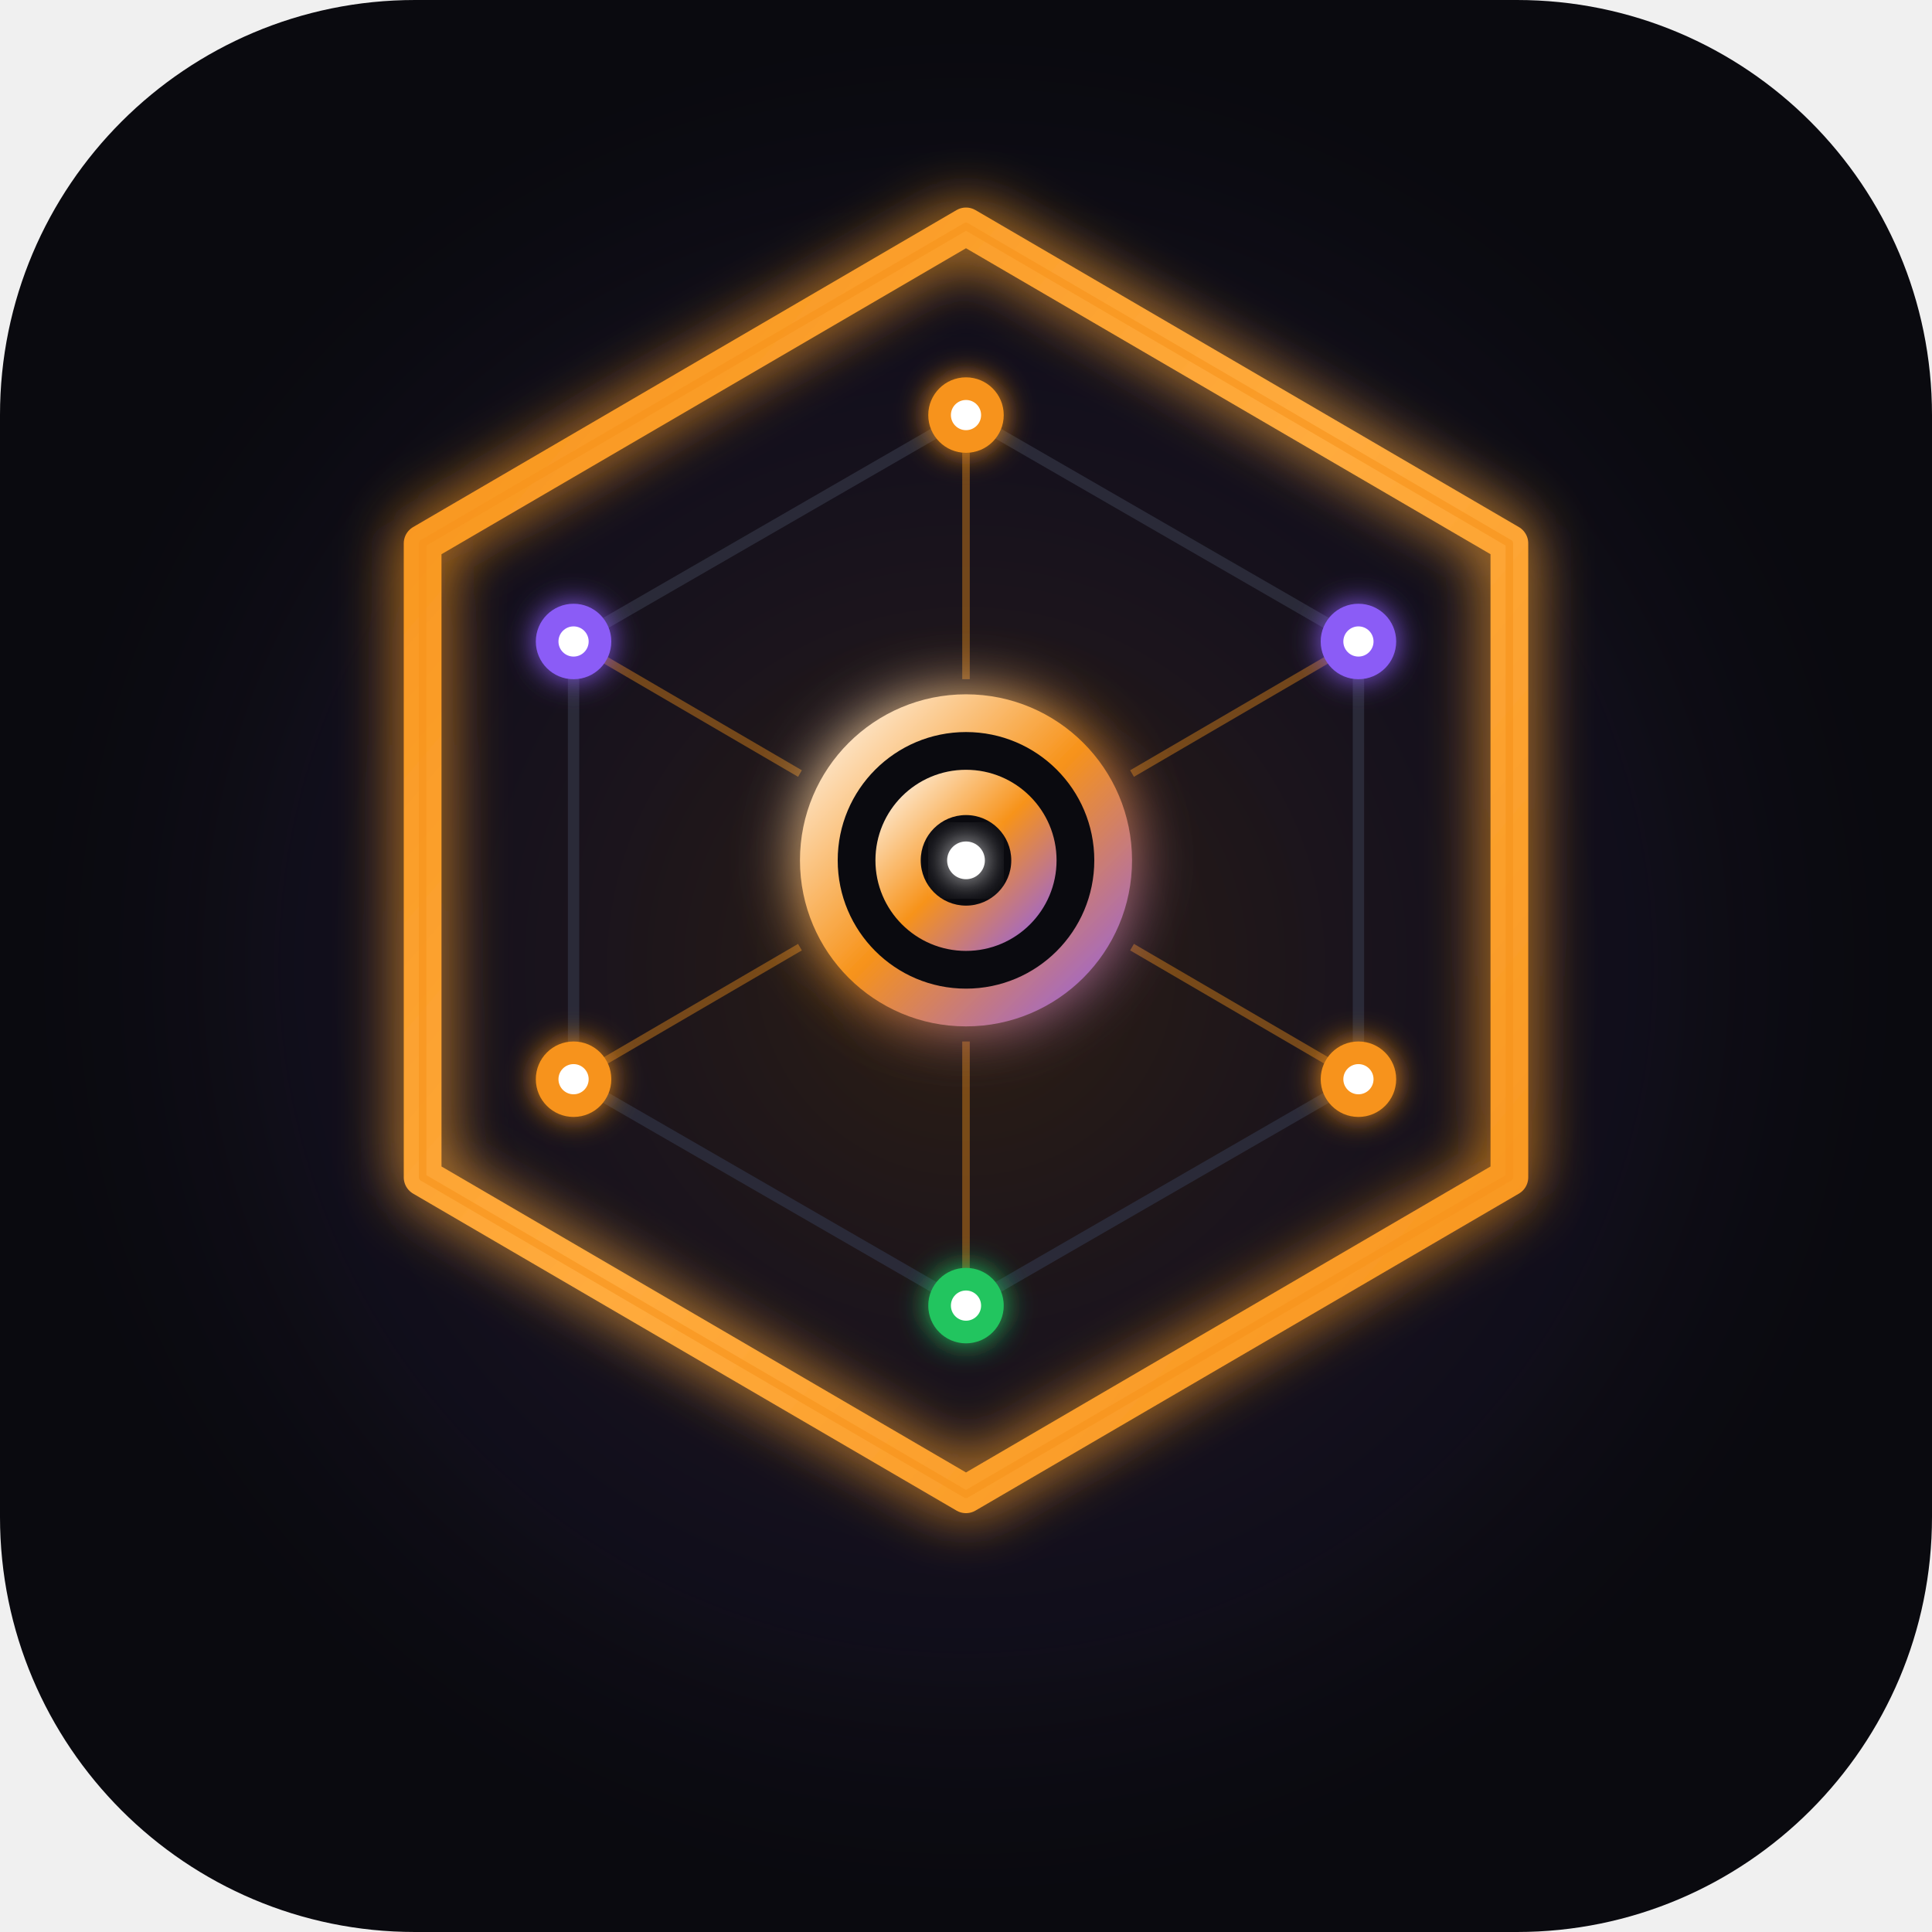
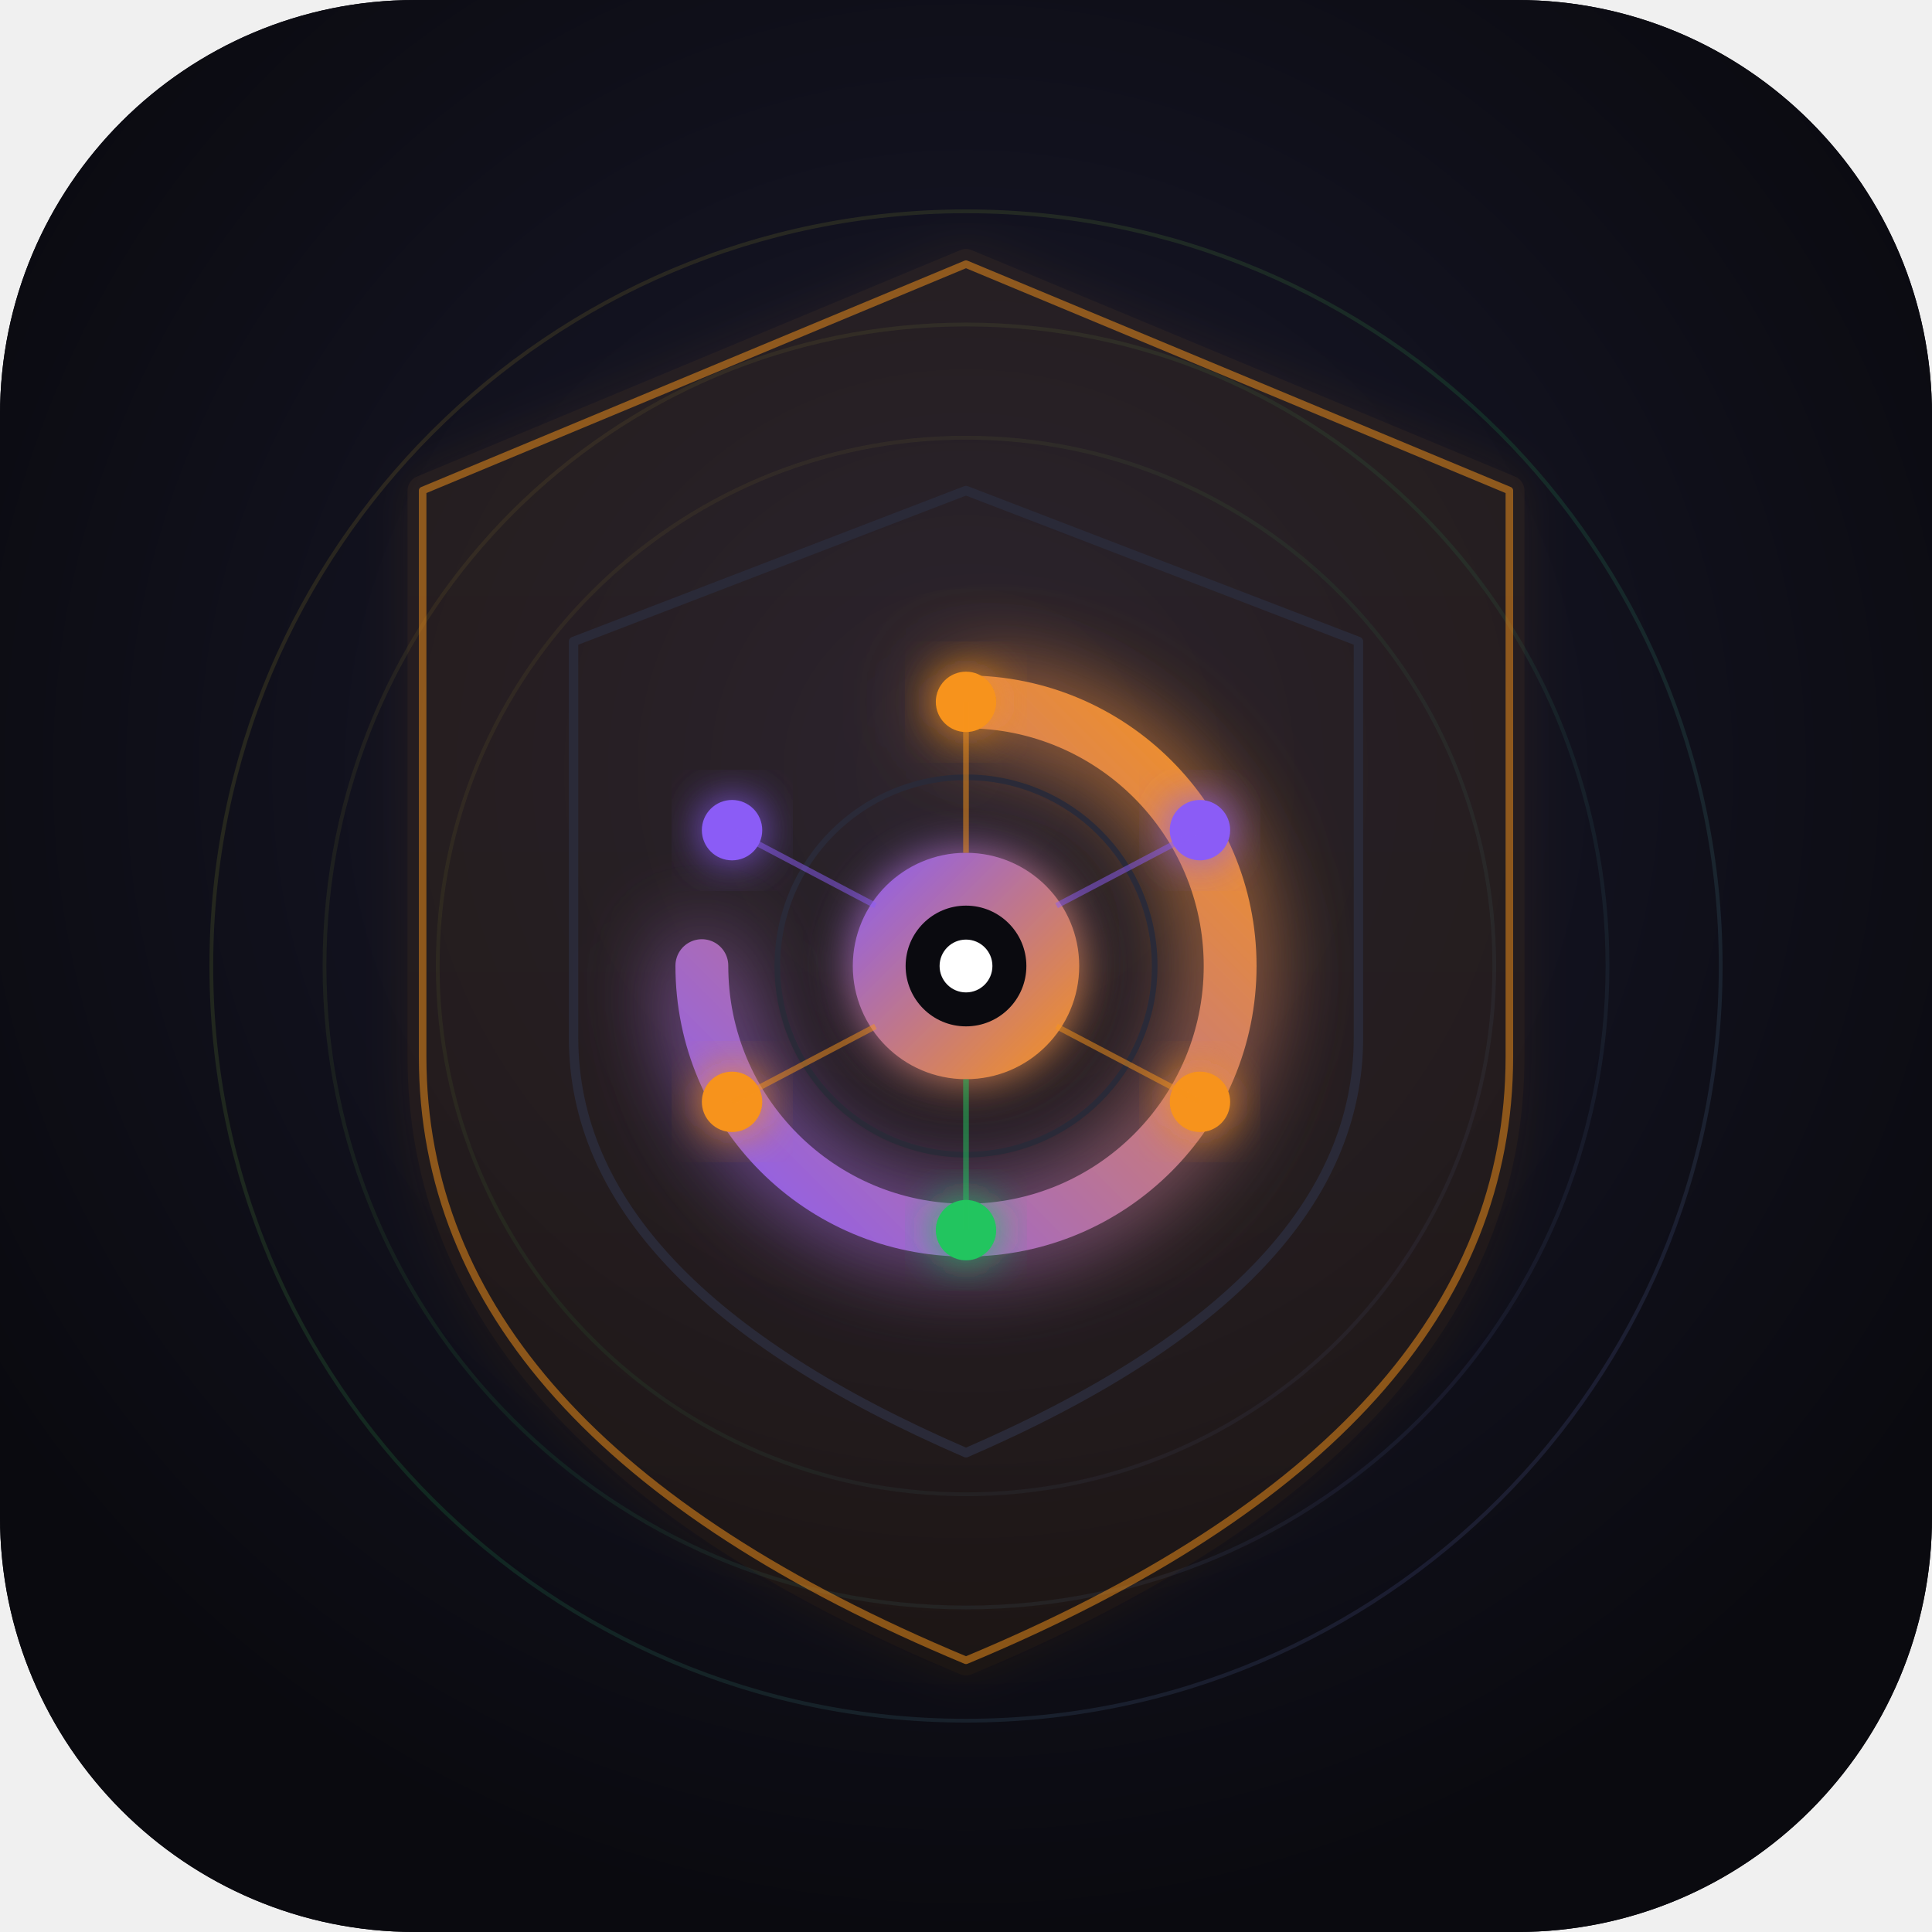
<svg xmlns="http://www.w3.org/2000/svg" viewBox="0 0 512 512" width="512" height="512">
  <defs>
-     <linearGradient id="outerHex" x1="0%" y1="0%" x2="100%" y2="100%">
-       <stop offset="0%" stop-color="#f7931a" />
-       <stop offset="50%" stop-color="#ffab3d" />
-       <stop offset="100%" stop-color="#f7931a" />
+     <linearGradient id="shieldGrad" x1="0%" y1="0%" x2="0%" y2="100%">
+       <stop offset="0%" stop-color="#ffab3d" />
+       <stop offset="50%" stop-color="#f7931a" />
+       <stop offset="100%" stop-color="#c47000" />
    </linearGradient>
-     <linearGradient id="innerHex" x1="0%" y1="0%" x2="100%" y2="100%">
+     <linearGradient id="arcGrad" x1="0%" y1="0%" x2="100%" y2="100%">
      <stop offset="0%" stop-color="#8b5cf6" />
      <stop offset="100%" stop-color="#f7931a" />
    </linearGradient>
-     <linearGradient id="coreGlow" x1="0%" y1="0%" x2="100%" y2="100%">
-       <stop offset="0%" stop-color="#ffffff" />
-       <stop offset="50%" stop-color="#f7931a" />
+     <linearGradient id="ringGrad" x1="0%" y1="0%" x2="100%" y2="100%">
+       <stop offset="0%" stop-color="#f7931a" />
+       <stop offset="50%" stop-color="#22c55e" />
      <stop offset="100%" stop-color="#8b5cf6" />
    </linearGradient>
-     <radialGradient id="bgGlow" cx="50%" cy="50%" r="50%">
-       <stop offset="0%" stop-color="#f7931a" stop-opacity="0.15" />
-       <stop offset="70%" stop-color="#8b5cf6" stop-opacity="0.05" />
-       <stop offset="100%" stop-color="#0a0a0f" stop-opacity="0" />
+     <radialGradient id="shieldBg" cx="50%" cy="40%" r="60%">
+       <stop offset="0%" stop-color="#1a1a2e" />
+       <stop offset="100%" stop-color="#0a0a0f" />
    </radialGradient>
-     <filter id="softGlow" x="-50%" y="-50%" width="200%" height="200%">
-       <feGaussianBlur stdDeviation="8" result="blur" />
+     <filter id="shieldGlow" x="-50%" y="-50%" width="200%" height="200%">
+       <feGaussianBlur stdDeviation="6" result="blur" />
      <feMerge>
        <feMergeNode in="blur" />
        <feMergeNode in="SourceGraphic" />
      </feMerge>
    </filter>
-     <filter id="hardGlow" x="-50%" y="-50%" width="200%" height="200%">
-       <feGaussianBlur stdDeviation="4" result="blur" />
+     <filter id="deepGlow" x="-50%" y="-50%" width="200%" height="200%">
+       <feGaussianBlur stdDeviation="12" result="blur" />
      <feMerge>
        <feMergeNode in="blur" />
        <feMergeNode in="SourceGraphic" />
      </feMerge>
    </filter>
  </defs>
  <rect width="512" height="512" rx="110" fill="#0a0a0f" />
-   <rect width="512" height="512" rx="110" fill="url(#bgGlow)" />
-   <polygon points="256,60 400,144 400,312 256,396 112,312 112,144" fill="none" stroke="url(#outerHex)" stroke-width="10" stroke-linejoin="round" filter="url(#softGlow)" />
-   <polygon points="256,60 400,144 400,312 256,396 112,312 112,144" fill="none" stroke="#f7931a" stroke-width="2" stroke-linejoin="round" opacity="0.6" />
-   <polygon points="256,110 360,170 360,286 256,346 152,286 152,170" fill="none" stroke="#2a2a38" stroke-width="3" stroke-linejoin="round" />
-   <line x1="256" y1="110" x2="256" y2="180" stroke="#f7931a" stroke-width="2" opacity="0.4" />
-   <line x1="360" y1="170" x2="300" y2="205" stroke="#f7931a" stroke-width="2" opacity="0.4" />
-   <line x1="360" y1="286" x2="300" y2="251" stroke="#f7931a" stroke-width="2" opacity="0.4" />
-   <line x1="256" y1="346" x2="256" y2="276" stroke="#f7931a" stroke-width="2" opacity="0.4" />
-   <line x1="152" y1="286" x2="212" y2="251" stroke="#f7931a" stroke-width="2" opacity="0.4" />
-   <line x1="152" y1="170" x2="212" y2="205" stroke="#f7931a" stroke-width="2" opacity="0.4" />
-   <circle cx="256" cy="110" r="10" fill="#f7931a" filter="url(#hardGlow)" />
-   <circle cx="256" cy="110" r="4" fill="#ffffff" />
-   <circle cx="360" cy="170" r="10" fill="#8b5cf6" filter="url(#hardGlow)" />
-   <circle cx="360" cy="170" r="4" fill="#ffffff" />
-   <circle cx="360" cy="286" r="10" fill="#f7931a" filter="url(#hardGlow)" />
-   <circle cx="360" cy="286" r="4" fill="#ffffff" />
-   <circle cx="256" cy="346" r="10" fill="#22c55e" filter="url(#hardGlow)" />
-   <circle cx="256" cy="346" r="4" fill="#ffffff" />
-   <circle cx="152" cy="286" r="10" fill="#f7931a" filter="url(#hardGlow)" />
-   <circle cx="152" cy="286" r="4" fill="#ffffff" />
-   <circle cx="152" cy="170" r="10" fill="#8b5cf6" filter="url(#hardGlow)" />
-   <circle cx="152" cy="170" r="4" fill="#ffffff" />
-   <circle cx="256" cy="228" r="44" fill="url(#coreGlow)" filter="url(#softGlow)" />
-   <circle cx="256" cy="228" r="34" fill="#0a0a0f" />
-   <circle cx="256" cy="228" r="24" fill="url(#coreGlow)" />
-   <circle cx="256" cy="228" r="12" fill="#0a0a0f" />
-   <circle cx="256" cy="228" r="5" fill="#ffffff" filter="url(#hardGlow)" />
+   <rect width="512" height="512" rx="110" fill="url(#shieldBg)" />
+   <circle cx="256" cy="256" r="200" fill="none" stroke="url(#ringGrad)" stroke-width="1" opacity="0.15" />
+   <circle cx="256" cy="256" r="170" fill="none" stroke="url(#ringGrad)" stroke-width="1" opacity="0.1" />
+   <circle cx="256" cy="256" r="140" fill="none" stroke="url(#ringGrad)" stroke-width="1" opacity="0.08" />
+   <path d="M256 70 L400 130 L400 280 Q400 380 256 440 Q112 380 112 280 L112 130 Z" fill="url(#shieldGrad)" opacity="0.08" stroke="url(#shieldGrad)" stroke-width="8" stroke-linejoin="round" filter="url(#shieldGlow)" />
+   <path d="M256 70 L400 130 L400 280 Q400 380 256 440 Q112 380 112 280 L112 130 Z" fill="none" stroke="#f7931a" stroke-width="2" stroke-linejoin="round" opacity="0.5" />
+   <path d="M256 130 L360 170 L360 275 Q360 340 256 385 Q152 340 152 275 L152 170 Z" fill="none" stroke="#2a2a38" stroke-width="2.5" stroke-linejoin="round" />
+   <circle cx="256" cy="256" r="70" fill="none" stroke="url(#arcGrad)" stroke-width="14" stroke-linecap="round" stroke-dasharray="330 200" transform="rotate(-90 256 256)" filter="url(#deepGlow)" />
+   <circle cx="256" cy="256" r="50" fill="none" stroke="#2a2a38" stroke-width="1.5" />
+   <circle cx="256" cy="256" r="30" fill="url(#arcGrad)" filter="url(#shieldGlow)" />
+   <circle cx="256" cy="256" r="16" fill="#0a0a0f" />
+   <circle cx="256" cy="256" r="7" fill="#ffffff" />
+   <circle cx="256" cy="186" r="8" fill="#f7931a" filter="url(#shieldGlow)" />
+   <circle cx="318" cy="220" r="8" fill="#8b5cf6" filter="url(#shieldGlow)" />
+   <circle cx="318" cy="292" r="8" fill="#f7931a" filter="url(#shieldGlow)" />
+   <circle cx="256" cy="326" r="8" fill="#22c55e" filter="url(#shieldGlow)" />
+   <circle cx="194" cy="292" r="8" fill="#f7931a" filter="url(#shieldGlow)" />
+   <circle cx="194" cy="220" r="8" fill="#8b5cf6" filter="url(#shieldGlow)" />
+   <line x1="256" y1="186" x2="256" y2="226" stroke="#f7931a" stroke-width="1.5" opacity="0.5" />
+   <line x1="318" y1="220" x2="280" y2="240" stroke="#8b5cf6" stroke-width="1.5" opacity="0.5" />
+   <line x1="318" y1="292" x2="280" y2="272" stroke="#f7931a" stroke-width="1.5" opacity="0.5" />
+   <line x1="256" y1="326" x2="256" y2="286" stroke="#22c55e" stroke-width="1.5" opacity="0.5" />
+   <line x1="194" y1="292" x2="232" y2="272" stroke="#f7931a" stroke-width="1.5" opacity="0.5" />
+   <line x1="194" y1="220" x2="232" y2="240" stroke="#8b5cf6" stroke-width="1.5" opacity="0.5" />
</svg>
